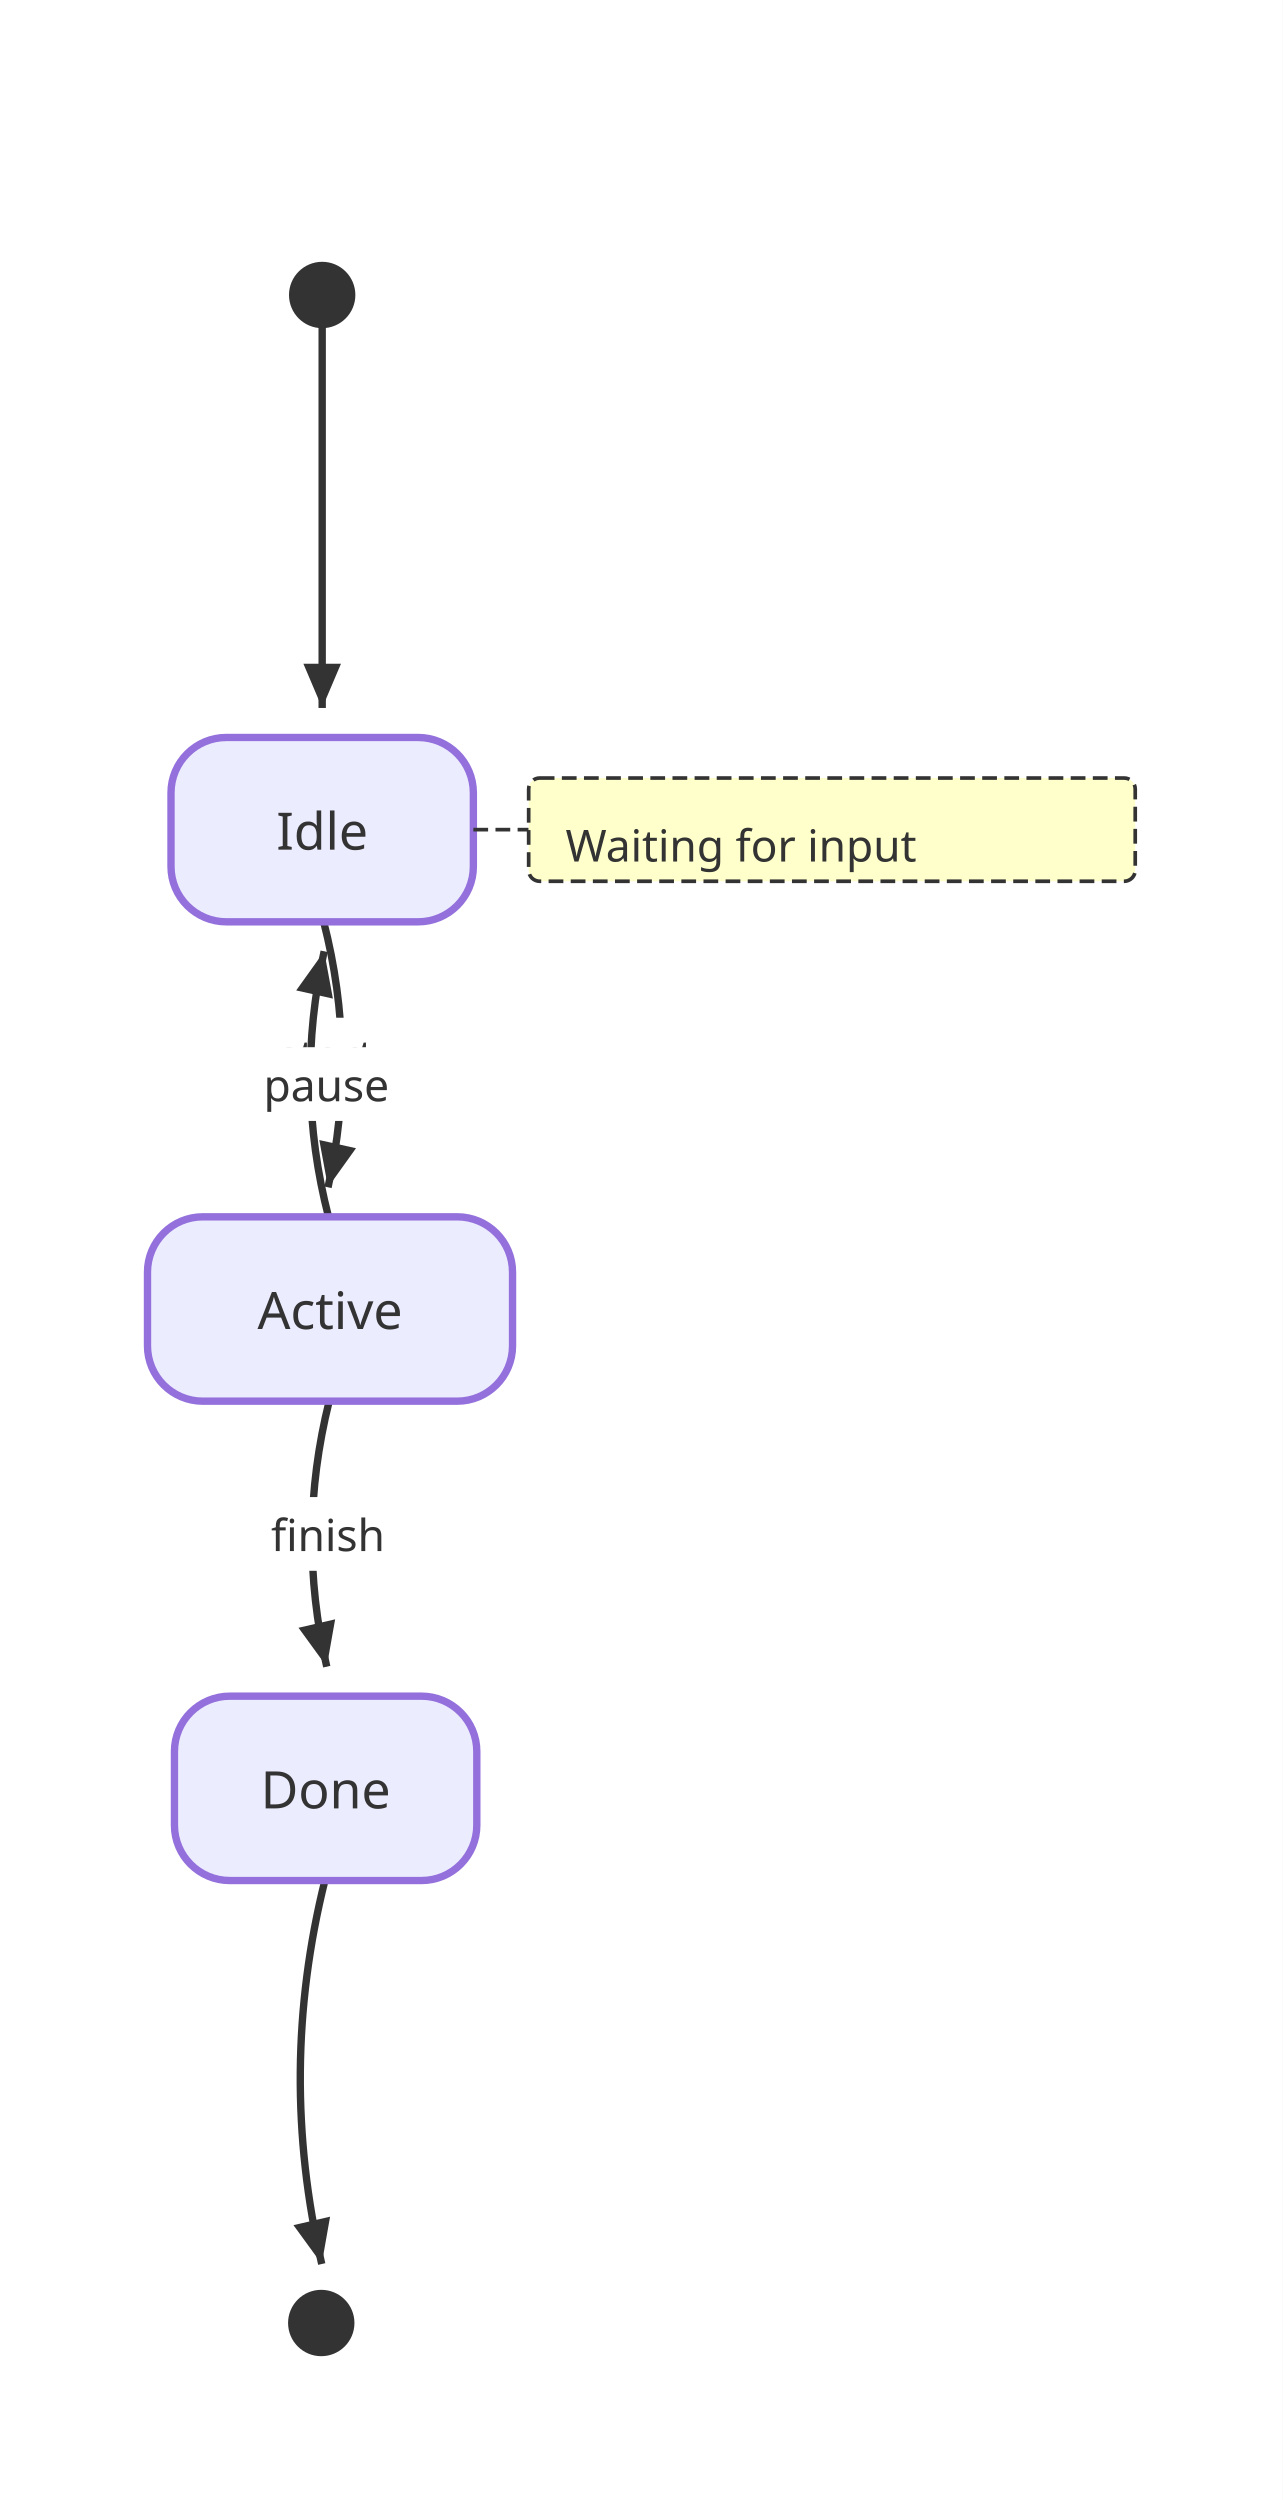
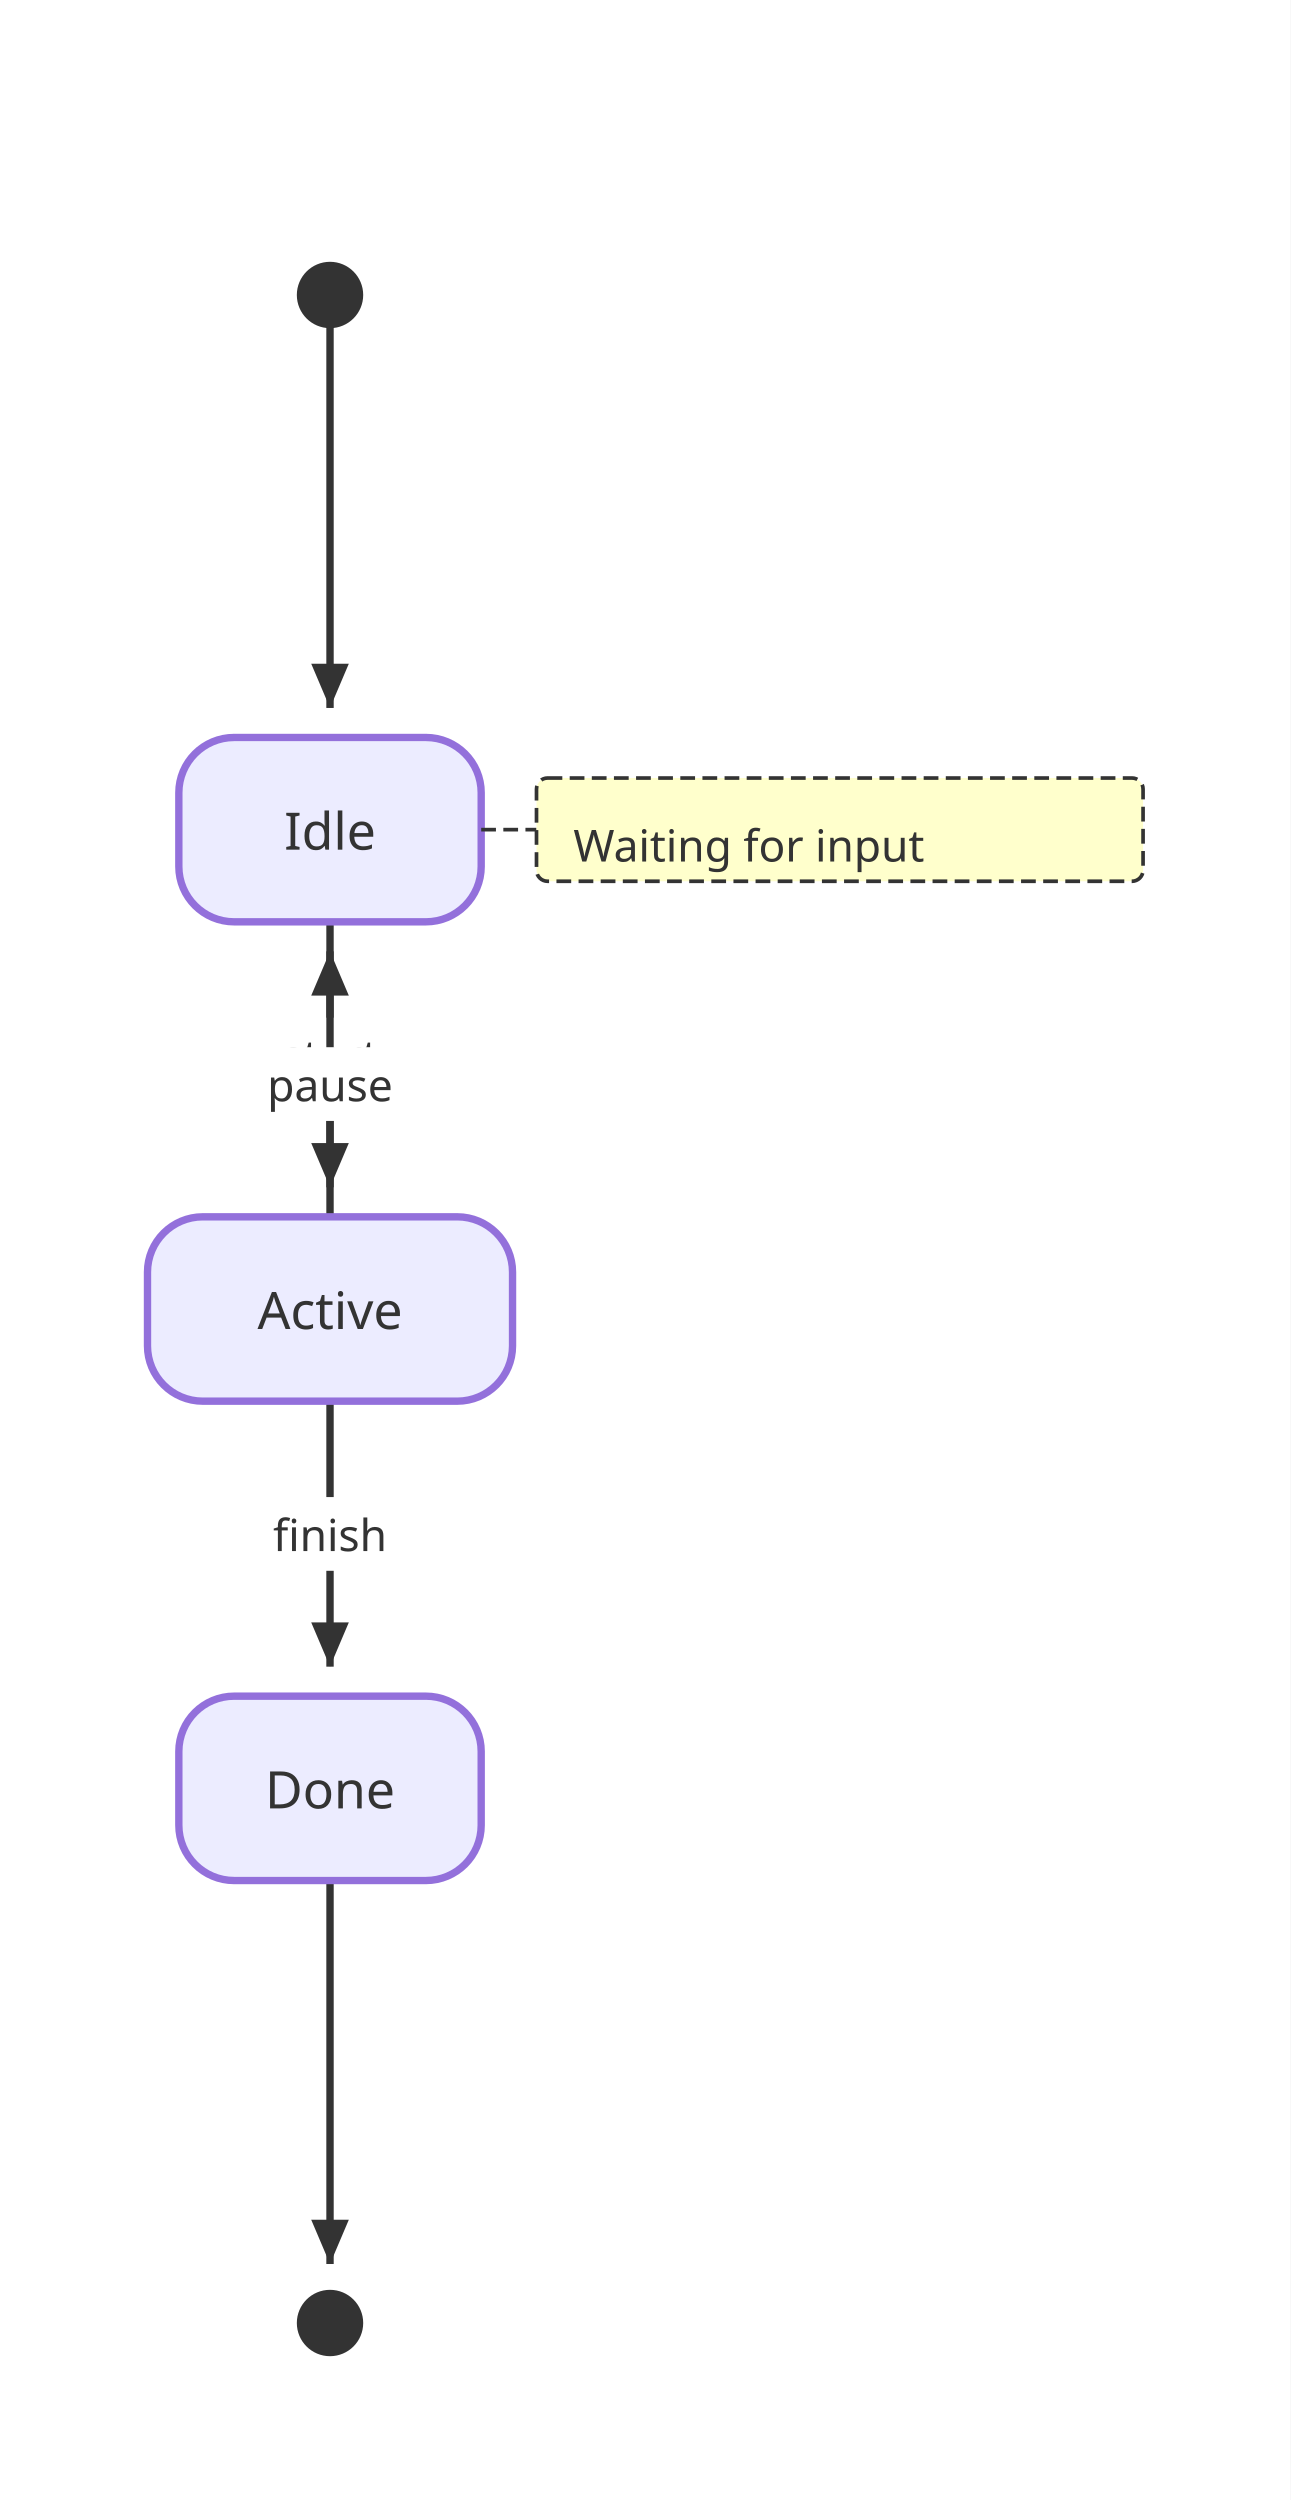
- <svg xmlns="http://www.w3.org/2000/svg" width="347.875" height="678" viewBox="0 0 347.875 678">
+ <svg xmlns="http://www.w3.org/2000/svg" width="350" height="678" viewBox="0 0 350 678">
  <defs>
    <marker id="arrowhead" markerWidth="12" markerHeight="10.2" refX="12" refY="5.1" orient="auto" markerUnits="userSpaceOnUse">
      <polygon class="arrowhead" points="0 0, 12 5.1, 0 10.2" />
    </marker>
  </defs>
  <style>
:root {
  --mermoid-background: #ffffff;
  --mermoid-edge-label-bg: #ffffff;
  --mermoid-font-family: sans-serif;
  --mermoid-font-size: 14px;
  --mermoid-line: #333;
  --mermoid-main-bkg: #ECECFF;
  --mermoid-node-border: #9370DB;
  --mermoid-note-bg: #ffffcc;
  --mermoid-note-border: #333333;
  --mermoid-note-text: #333333;
  --mermoid-primary: #1f77b4;
  --mermoid-primary-border: #1a5a8a;
  --mermoid-primary-text: #333;
  --mermoid-secondary: #ffffde;
  --mermoid-secondary-border: #aaaa33;
  --mermoid-secondary-text: #333;
  --mermoid-selection: #333;
  --mermoid-tertiary: #f4f4f4;
  --mermoid-tertiary-border: #cccccc;
  --mermoid-tertiary-text: #333;
  --mermoid-text: #333;
}
.diagram-bg {
  fill: #ffffff;
  stroke: none;
}
.node-shape {
  fill: #ECECFF;
  stroke: #9370DB;
  stroke-width: 2;
}
.node-label {
  fill: #333;
  font-family: sans-serif;
  font-size: 14px;
}
.edge-line {
  stroke: #333;
  stroke-width: 2;
}
.edge-label {
  fill: #333;
  font-family: sans-serif;
  font-size: 12px;
}
.edge-label-bg {
  fill: #ffffff;
}
.note-rect {
  fill: #ffffcc;
  stroke: #333333;
  stroke-width: 1;
  stroke-dasharray: 4,2;
}
.note-text {
  fill: #333333;
  font-family: sans-serif;
  font-size: 12px;
}
.note-connector {
  stroke: #333333;
  stroke-width: 1;
  stroke-dasharray: 4,2;
}
.subgraph-rect {
  fill: none;
  stroke: #9370DB;
  stroke-width: 1;
  stroke-dasharray: 6,3;
}
.subgraph-label {
  fill: #333;
  font-family: sans-serif;
  font-size: 14px;
}
.edge-thick .edge-line {
  stroke-width: 3;
}
.edge-dotted .edge-line {
  stroke-dasharray: 5,5;
}
.edge-dotted-open .edge-line {
  stroke-dasharray: 5,5;
}
.arrowhead {
  fill: #333;
}
.arrow-open {
  fill: none;
  stroke: #333;
  stroke-width: 2;
}
.arrow-cross {
  fill: none;
  stroke: #333;
  stroke-width: 2;
}
.actor-box {
  fill: #ECECFF;
  stroke: #9370DB;
  stroke-width: 2;
}
.actor-label {
  fill: #333;
  font-family: sans-serif;
  font-size: 14px;
}
.actor-figure {
  fill: none;
  stroke: #9370DB;
  stroke-width: 2;
}
.lifeline {
  stroke: #333;
  stroke-width: 1;
  fill: none;
  stroke-dasharray: 4,4;
}
.message-line {
  stroke: #333;
  stroke-width: 2;
  fill: none;
}
.message-dashed .message-line {
  stroke-dasharray: 6,4;
}
.message-label {
  fill: #333;
  font-family: sans-serif;
  font-size: 12px;
}
.activation {
  fill: #333;
  stroke: none;
  fill-opacity: 0.25;
}
.fragment-frame {
  fill: none;
  stroke: #9370DB;
  stroke-width: 1;
}
.fragment-tab {
  fill: #ECECFF;
  stroke: #9370DB;
  stroke-width: 1;
}
.fragment-label {
  fill: #333;
  font-family: sans-serif;
  font-size: 12px;
}
.fragment-divider {
  stroke: #9370DB;
  stroke-width: 1;
  fill: none;
}
.start-end .node-shape {
  fill: #333;
  stroke: #333;
}
</style>
-   <rect class="diagram-bg" x="0" y="0" width="347.875" height="678" />
+   <rect class="diagram-bg" x="0" y="0" width="350" height="678" />
  <g class="edge edge-arrow" id="edge-[*]-Idle-0" data-from="[*]" data-to="Idle">
-     <path class="edge-line" d="M87.375,88 L87.375,192" fill="none" marker-end="url(#arrowhead)" />
+     <path class="edge-line" d="M89.5,88 L89.5,192" fill="none" marker-end="url(#arrowhead)" />
  </g>
  <g class="edge edge-arrow" id="edge-Idle-Active-0" data-from="Idle" data-to="Active">
-     <path class="edge-line" d="M87.784,250 Q97.012,285.859 88.961,322.001" fill="none" marker-end="url(#arrowhead)" />
-     <rect class="edge-label-bg" x="66.372" y="276.001" width="44" height="20" rx="3" ry="3" />
-     <text class="edge-label" x="88.372" y="286.001" text-anchor="middle" dominant-baseline="central" style="font-size: 12px">start</text>
+     <path class="edge-line" d="M89.5,250 L89.5,322" fill="none" marker-end="url(#arrowhead)" />
+     <rect class="edge-label-bg" x="67.5" y="276" width="44" height="20" rx="3" ry="3" />
+     <text class="edge-label" x="89.5" y="286" text-anchor="middle" dominant-baseline="central" style="font-size: 12px">start</text>
  </g>
  <g class="edge edge-arrow" id="edge-Active-Idle-0" data-from="Active" data-to="Idle">
-     <path class="edge-line" d="M89.091,330 Q79.863,294.141 87.914,257.999" fill="none" marker-end="url(#arrowhead)" />
-     <rect class="edge-label-bg" x="66.503" y="283.999" width="44" height="20" rx="3" ry="3" />
-     <text class="edge-label" x="88.503" y="293.999" text-anchor="middle" dominant-baseline="central" style="font-size: 12px">pause</text>
+     <path class="edge-line" d="M89.5,330 L89.5,258" fill="none" marker-end="url(#arrowhead)" />
+     <rect class="edge-label-bg" x="67.5" y="284" width="44" height="20" rx="3" ry="3" />
+     <text class="edge-label" x="89.5" y="294" text-anchor="middle" dominant-baseline="central" style="font-size: 12px">pause</text>
  </g>
  <g class="edge edge-arrow" id="edge-Active-Done-0" data-from="Active" data-to="Done">
-     <path class="edge-line" d="M89.272,380 Q80.303,415.921 88.614,452" fill="none" marker-end="url(#arrowhead)" />
-     <rect class="edge-label-bg" x="63.343" y="406" width="51.2" height="20" rx="3" ry="3" />
-     <text class="edge-label" x="88.943" y="416" text-anchor="middle" dominant-baseline="central" style="font-size: 12px">finish</text>
+     <path class="edge-line" d="M89.5,380 L89.5,452" fill="none" marker-end="url(#arrowhead)" />
+     <rect class="edge-label-bg" x="63.9" y="406" width="51.2" height="20" rx="3" ry="3" />
+     <text class="edge-label" x="89.5" y="416" text-anchor="middle" dominant-baseline="central" style="font-size: 12px">finish</text>
  </g>
  <g class="edge edge-arrow" id="edge-Done-[*]-end-0" data-from="Done" data-to="[*]-end">
-     <path class="edge-line" d="M88.108,510 Q75.202,561.898 87.256,614.001" fill="none" marker-end="url(#arrowhead)" />
+     <path class="edge-line" d="M89.5,510 L89.5,614" fill="none" marker-end="url(#arrowhead)" />
  </g>
  <g class="node node-circle start-end" id="node-[*]">
-     <circle class="node-shape" cx="87.375" cy="80" r="8" />
+     <circle class="node-shape" cx="89.5" cy="80" r="8" />
  </g>
  <g class="node node-round" id="node-Idle">
-     <rect class="node-shape" x="46.375" y="200" width="82" height="50" rx="15" ry="15" />
-     <text class="node-label" x="87.375" y="225" text-anchor="middle" dominant-baseline="central">Idle</text>
+     <rect class="node-shape" x="48.5" y="200" width="82" height="50" rx="15" ry="15" />
+     <text class="node-label" x="89.5" y="225" text-anchor="middle" dominant-baseline="central">Idle</text>
  </g>
  <g class="node node-round" id="node-Active">
    <rect class="node-shape" x="40" y="330" width="99" height="50" rx="15" ry="15" />
    <text class="node-label" x="89.5" y="355" text-anchor="middle" dominant-baseline="central">Active</text>
  </g>
  <g class="node node-round" id="node-Done">
-     <rect class="node-shape" x="47.312" y="460" width="82" height="50" rx="15" ry="15" />
-     <text class="node-label" x="88.312" y="485" text-anchor="middle" dominant-baseline="central">Done</text>
+     <rect class="node-shape" x="48.5" y="460" width="82" height="50" rx="15" ry="15" />
+     <text class="node-label" x="89.5" y="485" text-anchor="middle" dominant-baseline="central">Done</text>
  </g>
  <g class="node node-circle start-end state-end" id="node-[*]-end">
-     <circle class="node-shape" cx="87.125" cy="630" r="8" fill="none" />
-     <circle class="node-shape" cx="87.125" cy="630" r="3.6" />
+     <circle class="node-shape" cx="89.5" cy="630" r="8" fill="none" />
+     <circle class="node-shape" cx="89.5" cy="630" r="3.6" />
  </g>
  <g class="note" id="note-Idle-0">
-     <line class="note-connector" x1="128.375" y1="225" x2="143.375" y2="225" />
-     <rect class="note-rect" x="143.375" y="211" width="164.5" height="28" rx="3" ry="3" />
-     <text class="note-text" x="153.375" y="229" text-anchor="start" dominant-baseline="central">Waiting for input</text>
+     <line class="note-connector" x1="130.5" y1="225" x2="145.5" y2="225" />
+     <rect class="note-rect" x="145.5" y="211" width="164.5" height="28" rx="3" ry="3" />
+     <text class="note-text" x="155.5" y="229" text-anchor="start" dominant-baseline="central">Waiting for input</text>
  </g>
</svg>
